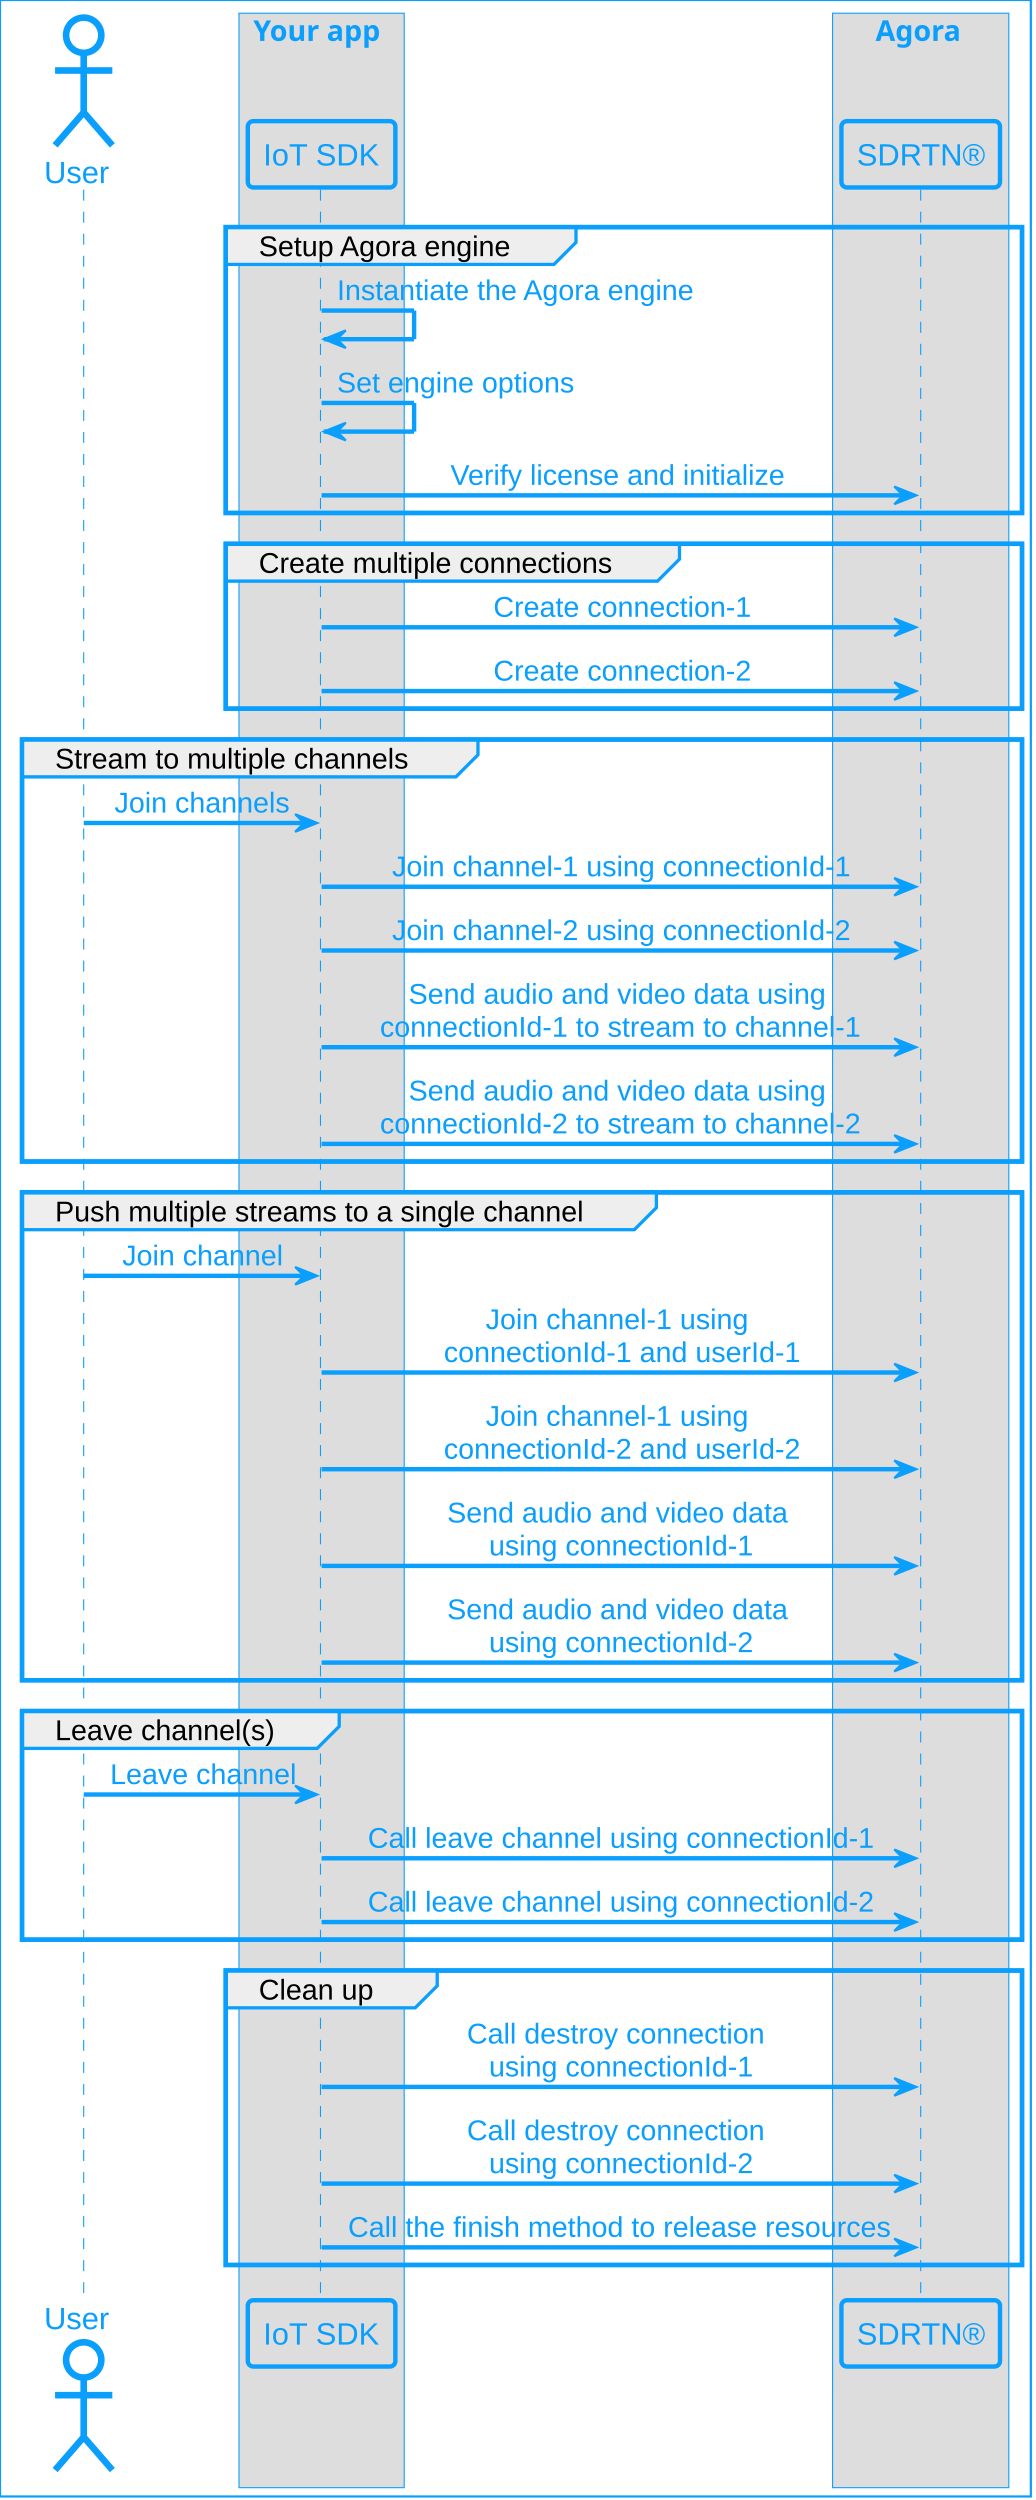
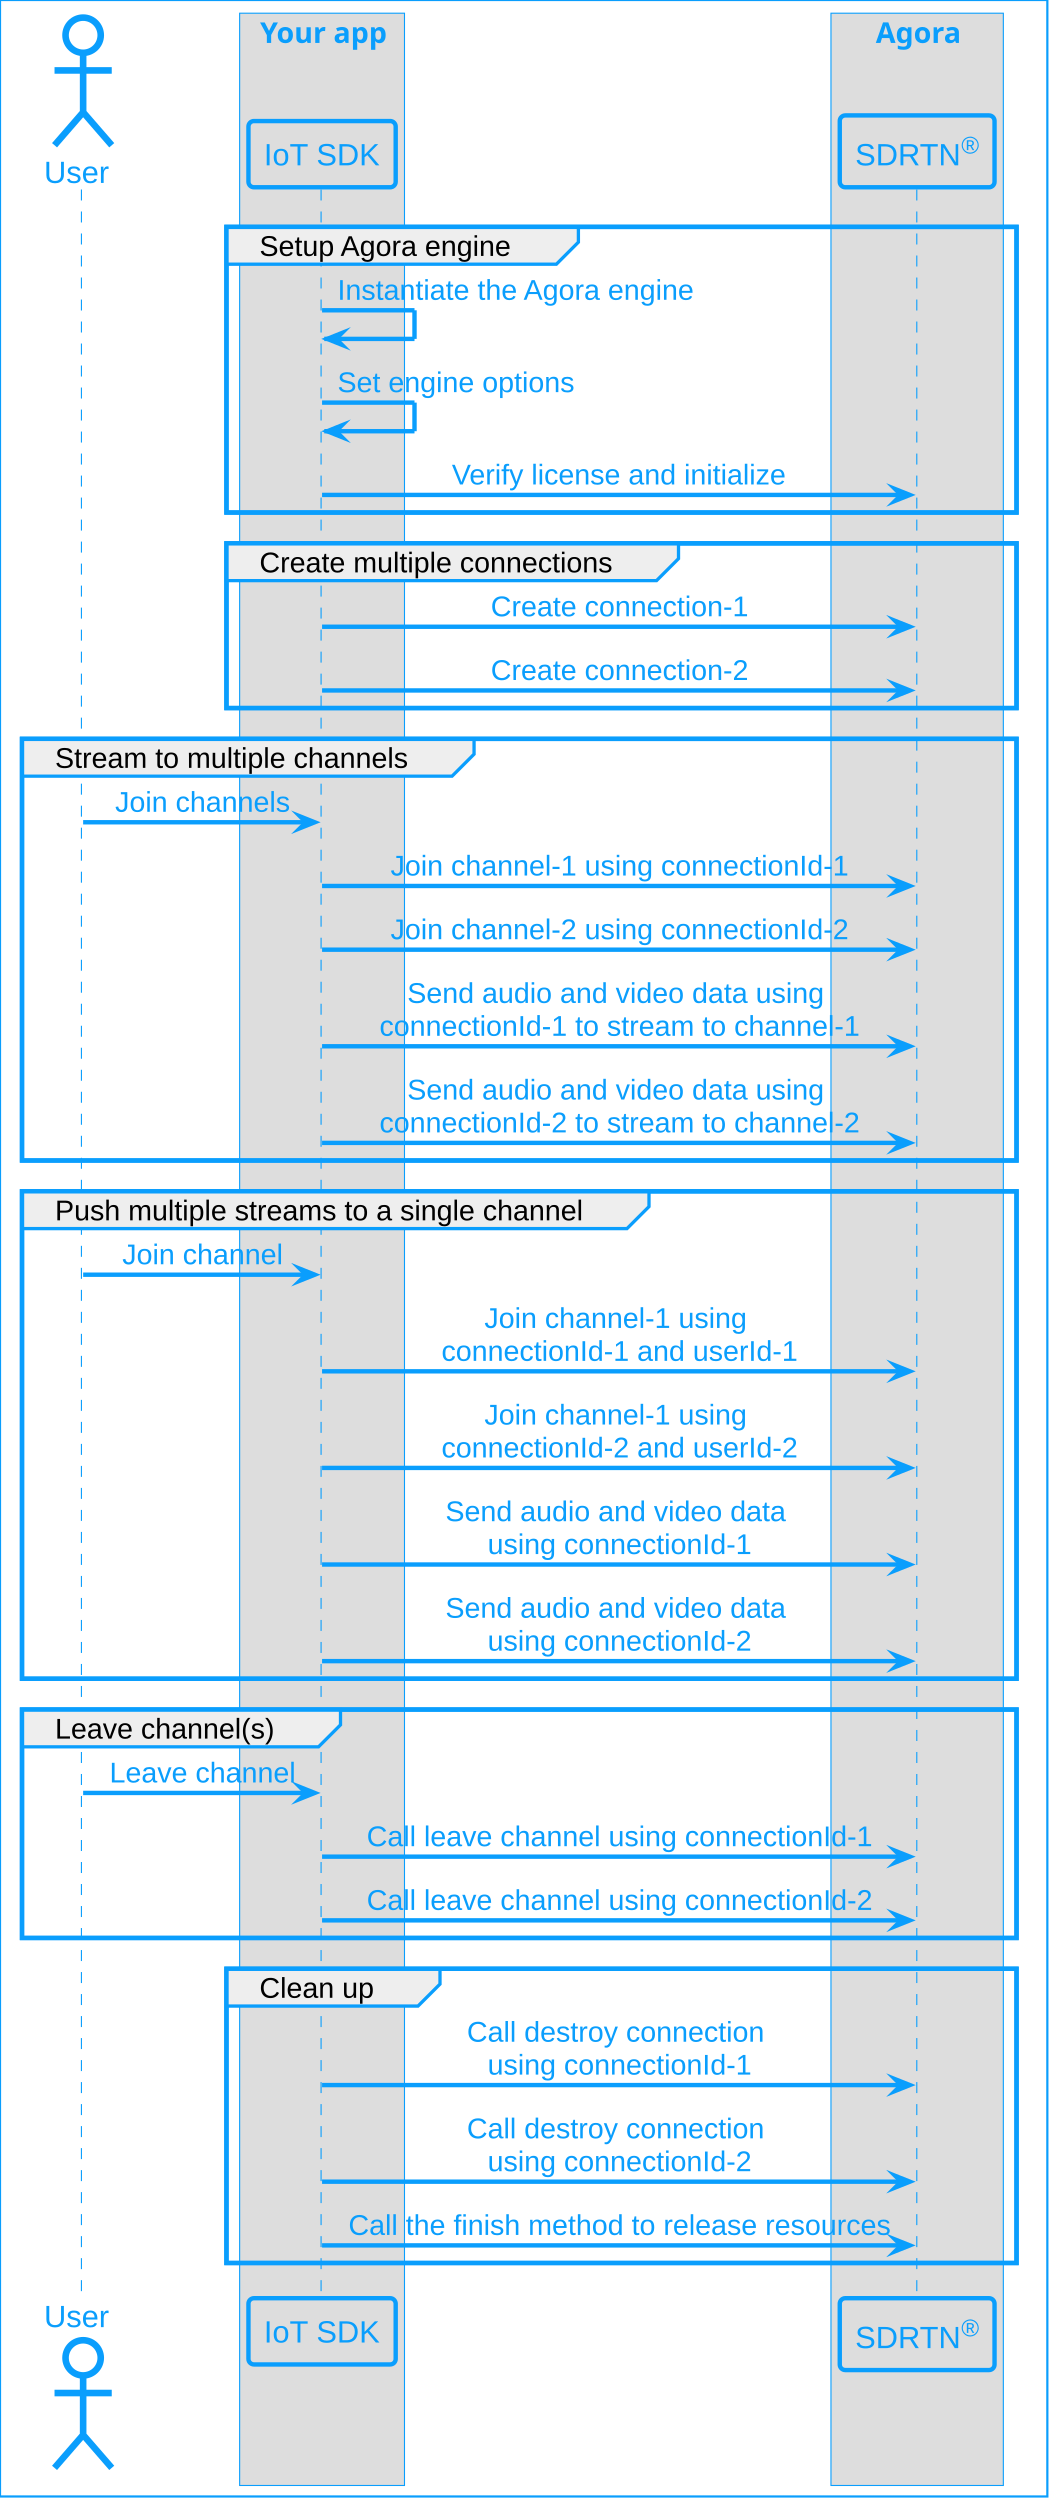
- <svg xmlns="http://www.w3.org/2000/svg" contentStyleType="text/css" height="1135px" preserveAspectRatio="none" style="width:470px;height:1135px;" version="1.1" viewBox="0 0 470 1135" width="470px" zoomAndPan="magnify">
+ <svg xmlns="http://www.w3.org/2000/svg" contentStyleType="text/css" data-diagram-type="SEQUENCE" height="1136px" preserveAspectRatio="none" style="width:477px;height:1136px;" version="1.1" viewBox="0 0 477 1136" width="477px" zoomAndPan="magnify">
  <defs />
  <g>
-     <rect fill="none" height="1133.403" style="stroke:#0A9EFD;stroke-width:1.0;" width="468" x="0" y="0" />
-     <rect fill="#999999" fill-opacity="0.333" height="1123.403" style="stroke:#0A9EFD;stroke-width:0.5;" width="75" x="108.5" y="6" />
-     <text fill="#0A9EFD" font-family="sans-serif" font-size="13" font-weight="bold" lengthAdjust="spacing" textLength="62" x="115" y="18.568">Your app</text>
-     <rect fill="#999999" fill-opacity="0.333" height="1123.403" style="stroke:#0A9EFD;stroke-width:0.5;" width="80" x="378" y="6" />
-     <text fill="#0A9EFD" font-family="sans-serif" font-size="13" font-weight="bold" lengthAdjust="spacing" textLength="41" x="397.5" y="18.568">Agora</text>
-     <rect fill="none" height="129.795" style="stroke:#0A9EFD;stroke-width:2.0;" width="361.5" x="102.5" y="103.099" />
-     <rect fill="none" height="74.846" style="stroke:#0A9EFD;stroke-width:2.0;" width="361.5" x="102.5" y="246.894" />
-     <rect fill="none" height="191.59" style="stroke:#0A9EFD;stroke-width:2.0;" width="454" x="10" y="335.74" />
-     <rect fill="none" height="221.487" style="stroke:#0A9EFD;stroke-width:2.0;" width="454" x="10" y="541.33" />
-     <rect fill="none" height="103.795" style="stroke:#0A9EFD;stroke-width:2.0;" width="454" x="10" y="776.817" />
-     <rect fill="none" height="133.692" style="stroke:#0A9EFD;stroke-width:2.0;" width="361.5" x="102.5" y="894.612" />
-     <line style="stroke:#0A9EFD;stroke-width:0.5;stroke-dasharray:5.0,5.0;" x1="38" x2="38" y1="86.099" y2="1045.304" />
-     <line style="stroke:#0A9EFD;stroke-width:0.5;stroke-dasharray:5.0,5.0;" x1="145.5" x2="145.5" y1="86.099" y2="1045.304" />
-     <line style="stroke:#0A9EFD;stroke-width:0.5;stroke-dasharray:5.0,5.0;" x1="418" x2="418" y1="86.099" y2="1045.304" />
-     <text fill="#0A9EFD" font-family="Arial" font-size="14" lengthAdjust="spacing" textLength="30" x="20" y="83.132">User</text>
-     <ellipse cx="38" cy="16" fill="none" rx="8" ry="8" style="stroke:#0A9EFD;stroke-width:3.0;" />
-     <path d="M38,24 L38,51 M25,32 L51,32 M38,51 L25,66 M38,51 L51,66 " fill="none" style="stroke:#0A9EFD;stroke-width:3.0;" />
-     <text fill="#0A9EFD" font-family="Arial" font-size="14" lengthAdjust="spacing" textLength="30" x="20" y="1057.436">User</text>
-     <ellipse cx="38" cy="1071.403" fill="none" rx="8" ry="8" style="stroke:#0A9EFD;stroke-width:3.0;" />
-     <path d="M38,1079.403 L38,1106.403 M25,1087.403 L51,1087.403 M38,1106.403 L25,1121.403 M38,1106.403 L51,1121.403 " fill="none" style="stroke:#0A9EFD;stroke-width:3.0;" />
-     <rect fill="none" height="30.099" rx="2.5" ry="2.5" style="stroke:#0A9EFD;stroke-width:2.0;" width="67" x="112.5" y="55" />
-     <text fill="#0A9EFD" font-family="Arial" font-size="14" lengthAdjust="spacing" textLength="53" x="119.5" y="75.132">IoT SDK</text>
-     <rect fill="none" height="30.099" rx="2.5" ry="2.5" style="stroke:#0A9EFD;stroke-width:2.0;" width="67" x="112.5" y="1044.304" />
-     <text fill="#0A9EFD" font-family="Arial" font-size="14" lengthAdjust="spacing" textLength="53" x="119.5" y="1064.436">IoT SDK</text>
-     <rect fill="none" height="30.099" rx="2.5" ry="2.5" style="stroke:#0A9EFD;stroke-width:2.0;" width="72" x="382" y="55" />
-     <text fill="#0A9EFD" font-family="Arial" font-size="14" lengthAdjust="spacing" textLength="58" x="389" y="75.132">SDRTN®</text>
-     <rect fill="none" height="30.099" rx="2.5" ry="2.5" style="stroke:#0A9EFD;stroke-width:2.0;" width="72" x="382" y="1044.304" />
-     <text fill="#0A9EFD" font-family="Arial" font-size="14" lengthAdjust="spacing" textLength="58" x="389" y="1064.436">SDRTN®</text>
-     <path d="M102.5,103.099 L261.5,103.099 L261.5,110.047 L251.5,120.047 L102.5,120.047 L102.5,103.099 " fill="#EEEEEE" style="stroke:#0A9EFD;stroke-width:1.5;" />
-     <rect fill="none" height="129.795" style="stroke:#0A9EFD;stroke-width:2.0;" width="361.5" x="102.5" y="103.099" />
-     <text fill="#000000" font-family="Arial" font-size="13" lengthAdjust="spacing" textLength="114" x="117.5" y="116.293">Setup Agora engine</text>
-     <line style="stroke:#0A9EFD;stroke-width:2.0;" x1="146" x2="188" y1="140.996" y2="140.996" />
-     <line style="stroke:#0A9EFD;stroke-width:2.0;" x1="188" x2="188" y1="140.996" y2="153.996" />
-     <line style="stroke:#0A9EFD;stroke-width:2.0;" x1="147" x2="188" y1="153.996" y2="153.996" />
-     <polygon fill="#0A9EFD" points="157,149.996,147,153.996,157,157.996,153,153.996" style="stroke:#0A9EFD;stroke-width:1.0;" />
-     <text fill="#0A9EFD" font-family="Arial" font-size="13" lengthAdjust="spacing" textLength="163" x="153" y="136.241">Instantiate the Agora engine</text>
-     <line style="stroke:#0A9EFD;stroke-width:2.0;" x1="146" x2="188" y1="182.945" y2="182.945" />
-     <line style="stroke:#0A9EFD;stroke-width:2.0;" x1="188" x2="188" y1="182.945" y2="195.945" />
-     <line style="stroke:#0A9EFD;stroke-width:2.0;" x1="147" x2="188" y1="195.945" y2="195.945" />
-     <polygon fill="#0A9EFD" points="157,191.945,147,195.945,157,199.945,153,195.945" style="stroke:#0A9EFD;stroke-width:1.0;" />
-     <text fill="#0A9EFD" font-family="Arial" font-size="13" lengthAdjust="spacing" textLength="108" x="153" y="178.19">Set engine options</text>
-     <polygon fill="#0A9EFD" points="406,220.894,416,224.894,406,228.894,410,224.894" style="stroke:#0A9EFD;stroke-width:1.0;" />
-     <line style="stroke:#0A9EFD;stroke-width:2.0;" x1="146" x2="412" y1="224.894" y2="224.894" />
-     <text fill="#0A9EFD" font-family="Arial" font-size="13" lengthAdjust="spacing" textLength="155" x="204.5" y="220.139">Verify license and initialize</text>
-     <path d="M102.5,246.894 L308.5,246.894 L308.5,253.842 L298.5,263.842 L102.5,263.842 L102.5,246.894 " fill="#EEEEEE" style="stroke:#0A9EFD;stroke-width:1.5;" />
-     <rect fill="none" height="74.846" style="stroke:#0A9EFD;stroke-width:2.0;" width="361.5" x="102.5" y="246.894" />
-     <text fill="#000000" font-family="Arial" font-size="13" lengthAdjust="spacing" textLength="161" x="117.5" y="260.087">Create multiple connections</text>
-     <polygon fill="#0A9EFD" points="406,280.791,416,284.791,406,288.791,410,284.791" style="stroke:#0A9EFD;stroke-width:1.0;" />
-     <line style="stroke:#0A9EFD;stroke-width:2.0;" x1="146" x2="412" y1="284.791" y2="284.791" />
-     <text fill="#0A9EFD" font-family="Arial" font-size="13" lengthAdjust="spacing" textLength="116" x="224" y="280.036">Create connection-1</text>
-     <polygon fill="#0A9EFD" points="406,309.74,416,313.74,406,317.74,410,313.74" style="stroke:#0A9EFD;stroke-width:1.0;" />
-     <line style="stroke:#0A9EFD;stroke-width:2.0;" x1="146" x2="412" y1="313.74" y2="313.74" />
-     <text fill="#0A9EFD" font-family="Arial" font-size="13" lengthAdjust="spacing" textLength="116" x="224" y="308.985">Create connection-2</text>
-     <path d="M10,335.74 L217,335.74 L217,342.688 L207,352.688 L10,352.688 L10,335.74 " fill="#EEEEEE" style="stroke:#0A9EFD;stroke-width:1.5;" />
-     <rect fill="none" height="191.59" style="stroke:#0A9EFD;stroke-width:2.0;" width="454" x="10" y="335.74" />
-     <text fill="#000000" font-family="Arial" font-size="13" lengthAdjust="spacing" textLength="162" x="25" y="348.934">Stream to multiple channels</text>
-     <polygon fill="#0A9EFD" points="134,369.637,144,373.637,134,377.637,138,373.637" style="stroke:#0A9EFD;stroke-width:1.0;" />
-     <line style="stroke:#0A9EFD;stroke-width:2.0;" x1="38" x2="140" y1="373.637" y2="373.637" />
-     <text fill="#0A9EFD" font-family="Arial" font-size="13" lengthAdjust="spacing" textLength="80" x="52" y="368.882">Join channels</text>
-     <polygon fill="#0A9EFD" points="406,398.586,416,402.586,406,406.586,410,402.586" style="stroke:#0A9EFD;stroke-width:1.0;" />
-     <line style="stroke:#0A9EFD;stroke-width:2.0;" x1="146" x2="412" y1="402.586" y2="402.586" />
-     <text fill="#0A9EFD" font-family="Arial" font-size="13" lengthAdjust="spacing" textLength="208" x="178" y="397.831">Join channel-1 using connectionId-1</text>
-     <polygon fill="#0A9EFD" points="406,427.535,416,431.535,406,435.535,410,431.535" style="stroke:#0A9EFD;stroke-width:1.0;" />
-     <line style="stroke:#0A9EFD;stroke-width:2.0;" x1="146" x2="412" y1="431.535" y2="431.535" />
-     <text fill="#0A9EFD" font-family="Arial" font-size="13" lengthAdjust="spacing" textLength="208" x="178" y="426.78">Join channel-2 using connectionId-2</text>
-     <polygon fill="#0A9EFD" points="406,471.432,416,475.432,406,479.432,410,475.432" style="stroke:#0A9EFD;stroke-width:1.0;" />
-     <line style="stroke:#0A9EFD;stroke-width:2.0;" x1="146" x2="412" y1="475.432" y2="475.432" />
-     <text fill="#0A9EFD" font-family="Arial" font-size="13" lengthAdjust="spacing" textLength="189" x="185.5" y="455.728">Send audio and video data using</text>
-     <text fill="#0A9EFD" font-family="Arial" font-size="13" lengthAdjust="spacing" textLength="219" x="172.5" y="470.677">connectionId-1 to stream to channel-1</text>
-     <polygon fill="#0A9EFD" points="406,515.33,416,519.33,406,523.33,410,519.33" style="stroke:#0A9EFD;stroke-width:1.0;" />
-     <line style="stroke:#0A9EFD;stroke-width:2.0;" x1="146" x2="412" y1="519.33" y2="519.33" />
-     <text fill="#0A9EFD" font-family="Arial" font-size="13" lengthAdjust="spacing" textLength="189" x="185.5" y="499.626">Send audio and video data using</text>
-     <text fill="#0A9EFD" font-family="Arial" font-size="13" lengthAdjust="spacing" textLength="219" x="172.5" y="514.575">connectionId-2 to stream to channel-2</text>
-     <path d="M10,541.33 L298,541.33 L298,548.278 L288,558.278 L10,558.278 L10,541.33 " fill="#EEEEEE" style="stroke:#0A9EFD;stroke-width:1.5;" />
-     <rect fill="none" height="221.487" style="stroke:#0A9EFD;stroke-width:2.0;" width="454" x="10" y="541.33" />
-     <text fill="#000000" font-family="Arial" font-size="13" lengthAdjust="spacing" textLength="243" x="25" y="554.523">Push multiple streams to a single channel</text>
-     <polygon fill="#0A9EFD" points="134,575.227,144,579.227,134,583.227,138,579.227" style="stroke:#0A9EFD;stroke-width:1.0;" />
-     <line style="stroke:#0A9EFD;stroke-width:2.0;" x1="38" x2="140" y1="579.227" y2="579.227" />
-     <text fill="#0A9EFD" font-family="Arial" font-size="13" lengthAdjust="spacing" textLength="73" x="55.5" y="574.472">Join channel</text>
-     <polygon fill="#0A9EFD" points="406,619.125,416,623.125,406,627.125,410,623.125" style="stroke:#0A9EFD;stroke-width:1.0;" />
-     <line style="stroke:#0A9EFD;stroke-width:2.0;" x1="146" x2="412" y1="623.125" y2="623.125" />
-     <text fill="#0A9EFD" font-family="Arial" font-size="13" lengthAdjust="spacing" textLength="119" x="220.5" y="603.421">Join channel-1 using</text>
-     <text fill="#0A9EFD" font-family="Arial" font-size="13" lengthAdjust="spacing" textLength="161" x="201.5" y="618.37">connectionId-1 and userId-1</text>
-     <polygon fill="#0A9EFD" points="406,663.022,416,667.022,406,671.022,410,667.022" style="stroke:#0A9EFD;stroke-width:1.0;" />
-     <line style="stroke:#0A9EFD;stroke-width:2.0;" x1="146" x2="412" y1="667.022" y2="667.022" />
-     <text fill="#0A9EFD" font-family="Arial" font-size="13" lengthAdjust="spacing" textLength="119" x="220.5" y="647.318">Join channel-1 using</text>
-     <text fill="#0A9EFD" font-family="Arial" font-size="13" lengthAdjust="spacing" textLength="161" x="201.5" y="662.267">connectionId-2 and userId-2</text>
-     <polygon fill="#0A9EFD" points="406,706.919,416,710.919,406,714.919,410,710.919" style="stroke:#0A9EFD;stroke-width:1.0;" />
-     <line style="stroke:#0A9EFD;stroke-width:2.0;" x1="146" x2="412" y1="710.919" y2="710.919" />
-     <text fill="#0A9EFD" font-family="Arial" font-size="13" lengthAdjust="spacing" textLength="154" x="203" y="691.216">Send audio and video data</text>
-     <text fill="#0A9EFD" font-family="Arial" font-size="13" lengthAdjust="spacing" textLength="120" x="222" y="706.165">using connectionId-1</text>
-     <polygon fill="#0A9EFD" points="406,750.817,416,754.817,406,758.817,410,754.817" style="stroke:#0A9EFD;stroke-width:1.0;" />
-     <line style="stroke:#0A9EFD;stroke-width:2.0;" x1="146" x2="412" y1="754.817" y2="754.817" />
-     <text fill="#0A9EFD" font-family="Arial" font-size="13" lengthAdjust="spacing" textLength="154" x="203" y="735.113">Send audio and video data</text>
-     <text fill="#0A9EFD" font-family="Arial" font-size="13" lengthAdjust="spacing" textLength="120" x="222" y="750.062">using connectionId-2</text>
-     <path d="M10,776.817 L154,776.817 L154,783.766 L144,793.766 L10,793.766 L10,776.817 " fill="#EEEEEE" style="stroke:#0A9EFD;stroke-width:1.5;" />
-     <rect fill="none" height="103.795" style="stroke:#0A9EFD;stroke-width:2.0;" width="454" x="10" y="776.817" />
-     <text fill="#000000" font-family="Arial" font-size="13" lengthAdjust="spacing" textLength="99" x="25" y="790.011">Leave channel(s)</text>
-     <polygon fill="#0A9EFD" points="134,810.714,144,814.714,134,818.714,138,814.714" style="stroke:#0A9EFD;stroke-width:1.0;" />
-     <line style="stroke:#0A9EFD;stroke-width:2.0;" x1="38" x2="140" y1="814.714" y2="814.714" />
-     <text fill="#0A9EFD" font-family="Arial" font-size="13" lengthAdjust="spacing" textLength="84" x="50" y="809.96">Leave channel</text>
-     <polygon fill="#0A9EFD" points="406,839.663,416,843.663,406,847.663,410,843.663" style="stroke:#0A9EFD;stroke-width:1.0;" />
-     <line style="stroke:#0A9EFD;stroke-width:2.0;" x1="146" x2="412" y1="843.663" y2="843.663" />
-     <text fill="#0A9EFD" font-family="Arial" font-size="13" lengthAdjust="spacing" textLength="230" x="167" y="838.908">Call leave channel using connectionId-1</text>
-     <polygon fill="#0A9EFD" points="406,868.612,416,872.612,406,876.612,410,872.612" style="stroke:#0A9EFD;stroke-width:1.0;" />
-     <line style="stroke:#0A9EFD;stroke-width:2.0;" x1="146" x2="412" y1="872.612" y2="872.612" />
-     <text fill="#0A9EFD" font-family="Arial" font-size="13" lengthAdjust="spacing" textLength="230" x="167" y="867.857">Call leave channel using connectionId-2</text>
-     <path d="M102.5,894.612 L198.5,894.612 L198.5,901.561 L188.5,911.561 L102.5,911.561 L102.5,894.612 " fill="#EEEEEE" style="stroke:#0A9EFD;stroke-width:1.5;" />
-     <rect fill="none" height="133.692" style="stroke:#0A9EFD;stroke-width:2.0;" width="361.5" x="102.5" y="894.612" />
-     <text fill="#000000" font-family="Arial" font-size="13" lengthAdjust="spacing" textLength="51" x="117.5" y="907.806">Clean up</text>
-     <polygon fill="#0A9EFD" points="406,943.458,416,947.458,406,951.458,410,947.458" style="stroke:#0A9EFD;stroke-width:1.0;" />
-     <line style="stroke:#0A9EFD;stroke-width:2.0;" x1="146" x2="412" y1="947.458" y2="947.458" />
-     <text fill="#0A9EFD" font-family="Arial" font-size="13" lengthAdjust="spacing" textLength="136" x="212" y="927.754">Call destroy connection</text>
-     <text fill="#0A9EFD" font-family="Arial" font-size="13" lengthAdjust="spacing" textLength="120" x="222" y="942.703">using connectionId-1</text>
-     <polygon fill="#0A9EFD" points="406,987.356,416,991.356,406,995.356,410,991.356" style="stroke:#0A9EFD;stroke-width:1.0;" />
-     <line style="stroke:#0A9EFD;stroke-width:2.0;" x1="146" x2="412" y1="991.356" y2="991.356" />
-     <text fill="#0A9EFD" font-family="Arial" font-size="13" lengthAdjust="spacing" textLength="136" x="212" y="971.652">Call destroy connection</text>
-     <text fill="#0A9EFD" font-family="Arial" font-size="13" lengthAdjust="spacing" textLength="120" x="222" y="986.601">using connectionId-2</text>
-     <polygon fill="#0A9EFD" points="406,1016.304,416,1020.304,406,1024.304,410,1020.304" style="stroke:#0A9EFD;stroke-width:1.0;" />
-     <line style="stroke:#0A9EFD;stroke-width:2.0;" x1="146" x2="412" y1="1020.304" y2="1020.304" />
-     <text fill="#0A9EFD" font-family="Arial" font-size="13" lengthAdjust="spacing" textLength="248" x="158" y="1015.549">Call the finish method to release resources</text>
+     <rect fill="none" height="1134.403" style="stroke:#0A9EFD;stroke-width:1;" width="475.915" x="0" y="0" />
+     <rect fill="#999999" fill-opacity="0.333" height="1123.403" style="stroke:#0A9EFD;stroke-width:0.5;" width="74.903" x="108.897" y="6" />
+     <text fill="#0A9EFD" font-family="sans-serif" font-size="13" font-weight="700" lengthAdjust="spacing" textLength="56.335" x="118.181" y="19.495">Your app</text>
+     <rect fill="#999999" fill-opacity="0.333" height="1123.403" style="stroke:#0A9EFD;stroke-width:0.5;" width="78.326" x="377.59" y="6" />
+     <text fill="#0A9EFD" font-family="sans-serif" font-size="13" font-weight="700" lengthAdjust="spacing" textLength="37.559" x="397.973" y="19.495">Agora</text>
+     <rect fill="none" height="129.795" style="stroke:#0A9EFD;stroke-width:2;" width="359.018" x="102.897" y="103.099" />
+     <rect fill="none" height="74.846" style="stroke:#0A9EFD;stroke-width:2;" width="359.018" x="102.897" y="246.894" />
+     <rect fill="none" height="191.59" style="stroke:#0A9EFD;stroke-width:2;" width="451.915" x="10" y="335.74" />
+     <rect fill="none" height="221.487" style="stroke:#0A9EFD;stroke-width:2;" width="451.915" x="10" y="541.33" />
+     <rect fill="none" height="103.795" style="stroke:#0A9EFD;stroke-width:2;" width="451.915" x="10" y="776.817" />
+     <rect fill="none" height="133.692" style="stroke:#0A9EFD;stroke-width:2;" width="359.018" x="102.897" y="894.612" />
+     <g class="participant-lifeline" data-entity-uid="part1" data-qualified-name="USR" data-source-line="4" id="part1-lifeline">
+       <g>
+         <rect fill="#000000" fill-opacity="0" height="959.206" width="8" x="33.779" y="86.099" />
+         <line style="stroke:#0A9EFD;stroke-width:0.5;stroke-dasharray:5,5;" x1="37" x2="37" y1="86.099" y2="1045.304" />
+       </g>
+     </g>
+     <g class="participant-lifeline" data-entity-uid="part2" data-qualified-name="APP" data-source-line="7" id="part2-lifeline">
+       <g>
+         <rect fill="#000000" fill-opacity="0" height="959.206" width="8" x="142.349" y="86.099" />
+         <line style="stroke:#0A9EFD;stroke-width:0.5;stroke-dasharray:5,5;" x1="145.898" x2="145.898" y1="86.099" y2="1045.304" />
+       </g>
+     </g>
+     <g class="participant-lifeline" data-entity-uid="part3" data-qualified-name="API" data-source-line="11" id="part3-lifeline">
+       <g>
+         <rect fill="#000000" fill-opacity="0" height="959.206" width="8" x="412.752" y="86.099" />
+         <line style="stroke:#0A9EFD;stroke-width:0.5;stroke-dasharray:5,5;" x1="416.59" x2="416.59" y1="86.099" y2="1045.304" />
+       </g>
+     </g>
+     <g class="participant participant-head" data-entity-uid="part1" data-qualified-name="USR" data-source-line="4" id="part1-head">
+       <text fill="#0A9EFD" font-family="Arial" font-size="14" lengthAdjust="spacing" textLength="29.559" x="20" y="83.132">User</text>
+       <ellipse cx="37.779" cy="16" fill="none" rx="8" ry="8" style="stroke:#0A9EFD;stroke-width:3;" />
+       <path d="M37.779,24 L37.779,51 M24.779,32 L50.779,32 M37.779,51 L24.779,66 M37.779,51 L50.779,66" fill="none" style="stroke:#0A9EFD;stroke-width:3;" />
+     </g>
+     <g class="participant participant-tail" data-entity-uid="part1" data-qualified-name="USR" data-source-line="4" id="part1-tail">
+       <text fill="#0A9EFD" font-family="Arial" font-size="14" lengthAdjust="spacing" textLength="29.559" x="20" y="1057.436">User</text>
+       <ellipse cx="37.779" cy="1071.403" fill="none" rx="8" ry="8" style="stroke:#0A9EFD;stroke-width:3;" />
+       <path d="M37.779,1079.403 L37.779,1106.403 M24.779,1087.403 L50.779,1087.403 M37.779,1106.403 L24.779,1121.403 M37.779,1106.403 L50.779,1121.403" fill="none" style="stroke:#0A9EFD;stroke-width:3;" />
+     </g>
+     <g class="participant participant-head" data-entity-uid="part2" data-qualified-name="APP" data-source-line="7" id="part2-head">
+       <rect fill="none" height="30.099" rx="2.5" ry="2.5" style="stroke:#0A9EFD;stroke-width:2;" width="66.903" x="112.897" y="55" />
+       <text fill="#0A9EFD" font-family="Arial" font-size="14" lengthAdjust="spacing" textLength="52.903" x="119.897" y="75.132">IoT SDK</text>
+     </g>
+     <g class="participant participant-tail" data-entity-uid="part2" data-qualified-name="APP" data-source-line="7" id="part2-tail">
+       <rect fill="none" height="30.099" rx="2.5" ry="2.5" style="stroke:#0A9EFD;stroke-width:2;" width="66.903" x="112.897" y="1044.304" />
+       <text fill="#0A9EFD" font-family="Arial" font-size="14" lengthAdjust="spacing" textLength="52.903" x="119.897" y="1064.436">IoT SDK</text>
+     </g>
+     <g class="participant participant-head" data-entity-uid="part3" data-qualified-name="API" data-source-line="11" id="part3-head">
+       <rect fill="none" height="32.649" rx="2.5" ry="2.5" style="stroke:#0A9EFD;stroke-width:2;" width="70.326" x="381.59" y="52.45" />
+       <text fill="#0A9EFD" font-family="Arial" font-size="14" lengthAdjust="spacing" textLength="48.221" x="388.59" y="75.132">SDRTN</text>
+       <text fill="#0A9EFD" font-family="Arial" font-size="11" lengthAdjust="spacing" textLength="8.105" x="436.81" y="69.768">®</text>
+     </g>
+     <g class="participant participant-tail" data-entity-uid="part3" data-qualified-name="API" data-source-line="11" id="part3-tail">
+       <rect fill="none" height="32.649" rx="2.5" ry="2.5" style="stroke:#0A9EFD;stroke-width:2;" width="70.326" x="381.59" y="1044.304" />
+       <text fill="#0A9EFD" font-family="Arial" font-size="14" lengthAdjust="spacing" textLength="48.221" x="388.59" y="1066.986">SDRTN</text>
+       <text fill="#0A9EFD" font-family="Arial" font-size="11" lengthAdjust="spacing" textLength="8.105" x="436.81" y="1061.622">®</text>
+     </g>
+     <path d="M102.897,103.099 L262.822,103.099 L262.822,110.047 L252.822,120.047 L102.897,120.047 L102.897,103.099" fill="#EEEEEE" style="stroke:#0A9EFD;stroke-width:1.5;" />
+     <rect fill="none" height="129.795" style="stroke:#0A9EFD;stroke-width:2;" width="359.018" x="102.897" y="103.099" />
+     <text fill="#000000" font-family="Arial" font-size="13" lengthAdjust="spacing" textLength="114.924" x="117.897" y="116.293">Setup Agora engine</text>
+     <g class="message" data-entity-1="part2" data-entity-2="part2" data-source-line="15" id="msg1">
+       <line style="stroke:#0A9EFD;stroke-width:2;" x1="146.349" x2="188.349" y1="140.996" y2="140.996" />
+       <line style="stroke:#0A9EFD;stroke-width:2;" x1="188.349" x2="188.349" y1="140.996" y2="153.996" />
+       <line style="stroke:#0A9EFD;stroke-width:2;" x1="147.349" x2="188.349" y1="153.996" y2="153.996" />
+       <polygon fill="#0A9EFD" points="157.349,149.996,147.349,153.996,157.349,157.996,153.349,153.996" style="stroke:#0A9EFD;stroke-width:1;stroke-linejoin:miter;stroke-miterlimit:10;" />
+       <text fill="#0A9EFD" font-family="Arial" font-size="13" lengthAdjust="spacing" textLength="162.621" x="153.349" y="136.241">Instantiate the Agora engine</text>
+     </g>
+     <g class="message" data-entity-1="part2" data-entity-2="part2" data-source-line="16" id="msg2">
+       <line style="stroke:#0A9EFD;stroke-width:2;" x1="146.349" x2="188.349" y1="182.945" y2="182.945" />
+       <line style="stroke:#0A9EFD;stroke-width:2;" x1="188.349" x2="188.349" y1="182.945" y2="195.945" />
+       <line style="stroke:#0A9EFD;stroke-width:2;" x1="147.349" x2="188.349" y1="195.945" y2="195.945" />
+       <polygon fill="#0A9EFD" points="157.349,191.945,147.349,195.945,157.349,199.945,153.349,195.945" style="stroke:#0A9EFD;stroke-width:1;stroke-linejoin:miter;stroke-miterlimit:10;" />
+       <text fill="#0A9EFD" font-family="Arial" font-size="13" lengthAdjust="spacing" textLength="107.694" x="153.349" y="178.19">Set engine options</text>
+     </g>
+     <g class="message" data-entity-1="part2" data-entity-2="part3" data-source-line="17" id="msg3">
+       <polygon fill="#0A9EFD" points="404.752,220.894,414.752,224.894,404.752,228.894,408.752,224.894" style="stroke:#0A9EFD;stroke-width:1;stroke-linejoin:miter;stroke-miterlimit:10;" />
+       <line style="stroke:#0A9EFD;stroke-width:2;" x1="146.349" x2="410.752" y1="224.894" y2="224.894" />
+       <text fill="#0A9EFD" font-family="Arial" font-size="13" lengthAdjust="spacing" textLength="152.464" x="205.319" y="220.139">Verify license and initialize</text>
+     </g>
+     <path d="M102.897,246.894 L308.315,246.894 L308.315,253.842 L298.315,263.842 L102.897,263.842 L102.897,246.894" fill="#EEEEEE" style="stroke:#0A9EFD;stroke-width:1.5;" />
+     <rect fill="none" height="74.846" style="stroke:#0A9EFD;stroke-width:2;" width="359.018" x="102.897" y="246.894" />
+     <text fill="#000000" font-family="Arial" font-size="13" lengthAdjust="spacing" textLength="160.418" x="117.897" y="260.087">Create multiple connections</text>
+     <g class="message" data-entity-1="part2" data-entity-2="part3" data-source-line="21" id="msg4">
+       <polygon fill="#0A9EFD" points="404.752,280.791,414.752,284.791,404.752,288.791,408.752,284.791" style="stroke:#0A9EFD;stroke-width:1;stroke-linejoin:miter;stroke-miterlimit:10;" />
+       <line style="stroke:#0A9EFD;stroke-width:2;" x1="146.349" x2="410.752" y1="284.791" y2="284.791" />
+       <text fill="#0A9EFD" font-family="Arial" font-size="13" lengthAdjust="spacing" textLength="117.07" x="223.016" y="280.036">Create connection-1</text>
+     </g>
+     <g class="message" data-entity-1="part2" data-entity-2="part3" data-source-line="22" id="msg5">
+       <polygon fill="#0A9EFD" points="404.752,309.74,414.752,313.74,404.752,317.74,408.752,313.74" style="stroke:#0A9EFD;stroke-width:1;stroke-linejoin:miter;stroke-miterlimit:10;" />
+       <line style="stroke:#0A9EFD;stroke-width:2;" x1="146.349" x2="410.752" y1="313.74" y2="313.74" />
+       <text fill="#0A9EFD" font-family="Arial" font-size="13" lengthAdjust="spacing" textLength="117.07" x="223.016" y="308.985">Create connection-2</text>
+     </g>
+     <path d="M10,335.74 L215.412,335.74 L215.412,342.688 L205.412,352.688 L10,352.688 L10,335.74" fill="#EEEEEE" style="stroke:#0A9EFD;stroke-width:1.5;" />
+     <rect fill="none" height="191.59" style="stroke:#0A9EFD;stroke-width:2;" width="451.915" x="10" y="335.74" />
+     <text fill="#000000" font-family="Arial" font-size="13" lengthAdjust="spacing" textLength="160.412" x="25" y="348.934">Stream to multiple channels</text>
+     <g class="message" data-entity-1="part1" data-entity-2="part2" data-source-line="26" id="msg6">
+       <polygon fill="#0A9EFD" points="134.349,369.637,144.349,373.637,134.349,377.637,138.349,373.637" style="stroke:#0A9EFD;stroke-width:1;stroke-linejoin:miter;stroke-miterlimit:10;" />
+       <line style="stroke:#0A9EFD;stroke-width:2;" x1="37.779" x2="140.349" y1="373.637" y2="373.637" />
+       <text fill="#0A9EFD" font-family="Arial" font-size="13" lengthAdjust="spacing" textLength="79.498" x="52.315" y="368.882">Join channels</text>
+     </g>
+     <g class="message" data-entity-1="part2" data-entity-2="part3" data-source-line="27" id="msg7">
+       <polygon fill="#0A9EFD" points="404.752,398.586,414.752,402.586,404.752,406.586,408.752,402.586" style="stroke:#0A9EFD;stroke-width:1;stroke-linejoin:miter;stroke-miterlimit:10;" />
+       <line style="stroke:#0A9EFD;stroke-width:2;" x1="146.349" x2="410.752" y1="402.586" y2="402.586" />
+       <text fill="#0A9EFD" font-family="Arial" font-size="13" lengthAdjust="spacing" textLength="208.14" x="177.481" y="397.831">Join channel-1 using connectionId-1</text>
+     </g>
+     <g class="message" data-entity-1="part2" data-entity-2="part3" data-source-line="28" id="msg8">
+       <polygon fill="#0A9EFD" points="404.752,427.535,414.752,431.535,404.752,435.535,408.752,431.535" style="stroke:#0A9EFD;stroke-width:1;stroke-linejoin:miter;stroke-miterlimit:10;" />
+       <line style="stroke:#0A9EFD;stroke-width:2;" x1="146.349" x2="410.752" y1="431.535" y2="431.535" />
+       <text fill="#0A9EFD" font-family="Arial" font-size="13" lengthAdjust="spacing" textLength="208.14" x="177.481" y="426.78">Join channel-2 using connectionId-2</text>
+     </g>
+     <g class="message" data-entity-1="part2" data-entity-2="part3" data-source-line="29" id="msg9">
+       <polygon fill="#0A9EFD" points="404.752,471.432,414.752,475.432,404.752,479.432,408.752,475.432" style="stroke:#0A9EFD;stroke-width:1;stroke-linejoin:miter;stroke-miterlimit:10;" />
+       <line style="stroke:#0A9EFD;stroke-width:2;" x1="146.349" x2="410.752" y1="475.432" y2="475.432" />
+       <text fill="#0A9EFD" font-family="Arial" font-size="13" lengthAdjust="spacing" textLength="189.376" x="185.057" y="455.728">Send audio and video data using</text>
+       <text fill="#0A9EFD" font-family="Arial" font-size="13" lengthAdjust="spacing" textLength="218.239" x="172.431" y="470.677">connectionId-1 to stream to channel-1</text>
+     </g>
+     <g class="message" data-entity-1="part2" data-entity-2="part3" data-source-line="30" id="msg10">
+       <polygon fill="#0A9EFD" points="404.752,515.33,414.752,519.33,404.752,523.33,408.752,519.33" style="stroke:#0A9EFD;stroke-width:1;stroke-linejoin:miter;stroke-miterlimit:10;" />
+       <line style="stroke:#0A9EFD;stroke-width:2;" x1="146.349" x2="410.752" y1="519.33" y2="519.33" />
+       <text fill="#0A9EFD" font-family="Arial" font-size="13" lengthAdjust="spacing" textLength="189.376" x="185.057" y="499.626">Send audio and video data using</text>
+       <text fill="#0A9EFD" font-family="Arial" font-size="13" lengthAdjust="spacing" textLength="218.239" x="172.431" y="514.575">connectionId-2 to stream to channel-2</text>
+     </g>
+     <path d="M10,541.33 L294.903,541.33 L294.903,548.278 L284.903,558.278 L10,558.278 L10,541.33" fill="#EEEEEE" style="stroke:#0A9EFD;stroke-width:1.5;" />
+     <rect fill="none" height="221.487" style="stroke:#0A9EFD;stroke-width:2;" width="451.915" x="10" y="541.33" />
+     <text fill="#000000" font-family="Arial" font-size="13" lengthAdjust="spacing" textLength="239.903" x="25" y="554.523">Push multiple streams to a single channel</text>
+     <g class="message" data-entity-1="part1" data-entity-2="part2" data-source-line="34" id="msg11">
+       <polygon fill="#0A9EFD" points="134.349,575.227,144.349,579.227,134.349,583.227,138.349,579.227" style="stroke:#0A9EFD;stroke-width:1;stroke-linejoin:miter;stroke-miterlimit:10;" />
+       <line style="stroke:#0A9EFD;stroke-width:2;" x1="37.779" x2="140.349" y1="579.227" y2="579.227" />
+       <text fill="#0A9EFD" font-family="Arial" font-size="13" lengthAdjust="spacing" textLength="72.998" x="55.565" y="574.472">Join channel</text>
+     </g>
+     <g class="message" data-entity-1="part2" data-entity-2="part3" data-source-line="35" id="msg12">
+       <polygon fill="#0A9EFD" points="404.752,619.125,414.752,623.125,404.752,627.125,408.752,623.125" style="stroke:#0A9EFD;stroke-width:1;stroke-linejoin:miter;stroke-miterlimit:10;" />
+       <line style="stroke:#0A9EFD;stroke-width:2;" x1="146.349" x2="410.752" y1="623.125" y2="623.125" />
+       <text fill="#0A9EFD" font-family="Arial" font-size="13" lengthAdjust="spacing" textLength="119.247" x="220.121" y="603.421">Join channel-1 using</text>
+       <text fill="#0A9EFD" font-family="Arial" font-size="13" lengthAdjust="spacing" textLength="161.884" x="200.609" y="618.37">connectionId-1 and userId-1</text>
+     </g>
+     <g class="message" data-entity-1="part2" data-entity-2="part3" data-source-line="36" id="msg13">
+       <polygon fill="#0A9EFD" points="404.752,663.022,414.752,667.022,404.752,671.022,408.752,667.022" style="stroke:#0A9EFD;stroke-width:1;stroke-linejoin:miter;stroke-miterlimit:10;" />
+       <line style="stroke:#0A9EFD;stroke-width:2;" x1="146.349" x2="410.752" y1="667.022" y2="667.022" />
+       <text fill="#0A9EFD" font-family="Arial" font-size="13" lengthAdjust="spacing" textLength="119.247" x="220.121" y="647.318">Join channel-1 using</text>
+       <text fill="#0A9EFD" font-family="Arial" font-size="13" lengthAdjust="spacing" textLength="161.884" x="200.609" y="662.267">connectionId-2 and userId-2</text>
+     </g>
+     <g class="message" data-entity-1="part2" data-entity-2="part3" data-source-line="37" id="msg14">
+       <polygon fill="#0A9EFD" points="404.752,706.919,414.752,710.919,404.752,714.919,408.752,710.919" style="stroke:#0A9EFD;stroke-width:1;stroke-linejoin:miter;stroke-miterlimit:10;" />
+       <line style="stroke:#0A9EFD;stroke-width:2;" x1="146.349" x2="410.752" y1="710.919" y2="710.919" />
+       <text fill="#0A9EFD" font-family="Arial" font-size="13" lengthAdjust="spacing" textLength="154.686" x="202.402" y="691.216">Send audio and video data</text>
+       <text fill="#0A9EFD" font-family="Arial" font-size="13" lengthAdjust="spacing" textLength="119.971" x="221.565" y="706.165">using connectionId-1</text>
+     </g>
+     <g class="message" data-entity-1="part2" data-entity-2="part3" data-source-line="38" id="msg15">
+       <polygon fill="#0A9EFD" points="404.752,750.817,414.752,754.817,404.752,758.817,408.752,754.817" style="stroke:#0A9EFD;stroke-width:1;stroke-linejoin:miter;stroke-miterlimit:10;" />
+       <line style="stroke:#0A9EFD;stroke-width:2;" x1="146.349" x2="410.752" y1="754.817" y2="754.817" />
+       <text fill="#0A9EFD" font-family="Arial" font-size="13" lengthAdjust="spacing" textLength="154.686" x="202.402" y="735.113">Send audio and video data</text>
+       <text fill="#0A9EFD" font-family="Arial" font-size="13" lengthAdjust="spacing" textLength="119.971" x="221.565" y="750.062">using connectionId-2</text>
+     </g>
+     <path d="M10,776.817 L154.728,776.817 L154.728,783.766 L144.728,793.766 L10,793.766 L10,776.817" fill="#EEEEEE" style="stroke:#0A9EFD;stroke-width:1.5;" />
+     <rect fill="none" height="103.795" style="stroke:#0A9EFD;stroke-width:2;" width="451.915" x="10" y="776.817" />
+     <text fill="#000000" font-family="Arial" font-size="13" lengthAdjust="spacing" textLength="99.728" x="25" y="790.011">Leave channel(s)</text>
+     <g class="message" data-entity-1="part1" data-entity-2="part2" data-source-line="42" id="msg16">
+       <polygon fill="#0A9EFD" points="134.349,810.714,144.349,814.714,134.349,818.714,138.349,814.714" style="stroke:#0A9EFD;stroke-width:1;stroke-linejoin:miter;stroke-miterlimit:10;" />
+       <line style="stroke:#0A9EFD;stroke-width:2;" x1="37.779" x2="140.349" y1="814.714" y2="814.714" />
+       <text fill="#0A9EFD" font-family="Arial" font-size="13" lengthAdjust="spacing" textLength="84.57" x="49.779" y="809.96">Leave channel</text>
+     </g>
+     <g class="message" data-entity-1="part2" data-entity-2="part3" data-source-line="43" id="msg17">
+       <polygon fill="#0A9EFD" points="404.752,839.663,414.752,843.663,404.752,847.663,408.752,843.663" style="stroke:#0A9EFD;stroke-width:1;stroke-linejoin:miter;stroke-miterlimit:10;" />
+       <line style="stroke:#0A9EFD;stroke-width:2;" x1="146.349" x2="410.752" y1="843.663" y2="843.663" />
+       <text fill="#0A9EFD" font-family="Arial" font-size="13" lengthAdjust="spacing" textLength="229.817" x="166.642" y="838.908">Call leave channel using connectionId-1</text>
+     </g>
+     <g class="message" data-entity-1="part2" data-entity-2="part3" data-source-line="44" id="msg18">
+       <polygon fill="#0A9EFD" points="404.752,868.612,414.752,872.612,404.752,876.612,408.752,872.612" style="stroke:#0A9EFD;stroke-width:1;stroke-linejoin:miter;stroke-miterlimit:10;" />
+       <line style="stroke:#0A9EFD;stroke-width:2;" x1="146.349" x2="410.752" y1="872.612" y2="872.612" />
+       <text fill="#0A9EFD" font-family="Arial" font-size="13" lengthAdjust="spacing" textLength="229.817" x="166.642" y="867.857">Call leave channel using connectionId-2</text>
+     </g>
+     <path d="M102.897,894.612 L199.935,894.612 L199.935,901.561 L189.935,911.561 L102.897,911.561 L102.897,894.612" fill="#EEEEEE" style="stroke:#0A9EFD;stroke-width:1.5;" />
+     <rect fill="none" height="133.692" style="stroke:#0A9EFD;stroke-width:2;" width="359.018" x="102.897" y="894.612" />
+     <text fill="#000000" font-family="Arial" font-size="13" lengthAdjust="spacing" textLength="52.038" x="117.897" y="907.806">Clean up</text>
+     <g class="message" data-entity-1="part2" data-entity-2="part3" data-source-line="48" id="msg19">
+       <polygon fill="#0A9EFD" points="404.752,943.458,414.752,947.458,404.752,951.458,408.752,947.458" style="stroke:#0A9EFD;stroke-width:1;stroke-linejoin:miter;stroke-miterlimit:10;" />
+       <line style="stroke:#0A9EFD;stroke-width:2;" x1="146.349" x2="410.752" y1="947.458" y2="947.458" />
+       <text fill="#0A9EFD" font-family="Arial" font-size="13" lengthAdjust="spacing" textLength="135.129" x="212.18" y="927.754">Call destroy connection</text>
+       <text fill="#0A9EFD" font-family="Arial" font-size="13" lengthAdjust="spacing" textLength="119.971" x="221.565" y="942.703">using connectionId-1</text>
+     </g>
+     <g class="message" data-entity-1="part2" data-entity-2="part3" data-source-line="49" id="msg20">
+       <polygon fill="#0A9EFD" points="404.752,987.356,414.752,991.356,404.752,995.356,408.752,991.356" style="stroke:#0A9EFD;stroke-width:1;stroke-linejoin:miter;stroke-miterlimit:10;" />
+       <line style="stroke:#0A9EFD;stroke-width:2;" x1="146.349" x2="410.752" y1="991.356" y2="991.356" />
+       <text fill="#0A9EFD" font-family="Arial" font-size="13" lengthAdjust="spacing" textLength="135.129" x="212.18" y="971.652">Call destroy connection</text>
+       <text fill="#0A9EFD" font-family="Arial" font-size="13" lengthAdjust="spacing" textLength="119.971" x="221.565" y="986.601">using connectionId-2</text>
+     </g>
+     <g class="message" data-entity-1="part2" data-entity-2="part3" data-source-line="50" id="msg21">
+       <polygon fill="#0A9EFD" points="404.752,1016.304,414.752,1020.304,404.752,1024.304,408.752,1020.304" style="stroke:#0A9EFD;stroke-width:1;stroke-linejoin:miter;stroke-miterlimit:10;" />
+       <line style="stroke:#0A9EFD;stroke-width:2;" x1="146.349" x2="410.752" y1="1020.304" y2="1020.304" />
+       <text fill="#0A9EFD" font-family="Arial" font-size="13" lengthAdjust="spacing" textLength="246.403" x="158.349" y="1015.549">Call the finish method to release resources</text>
+     </g>
  </g>
</svg>
